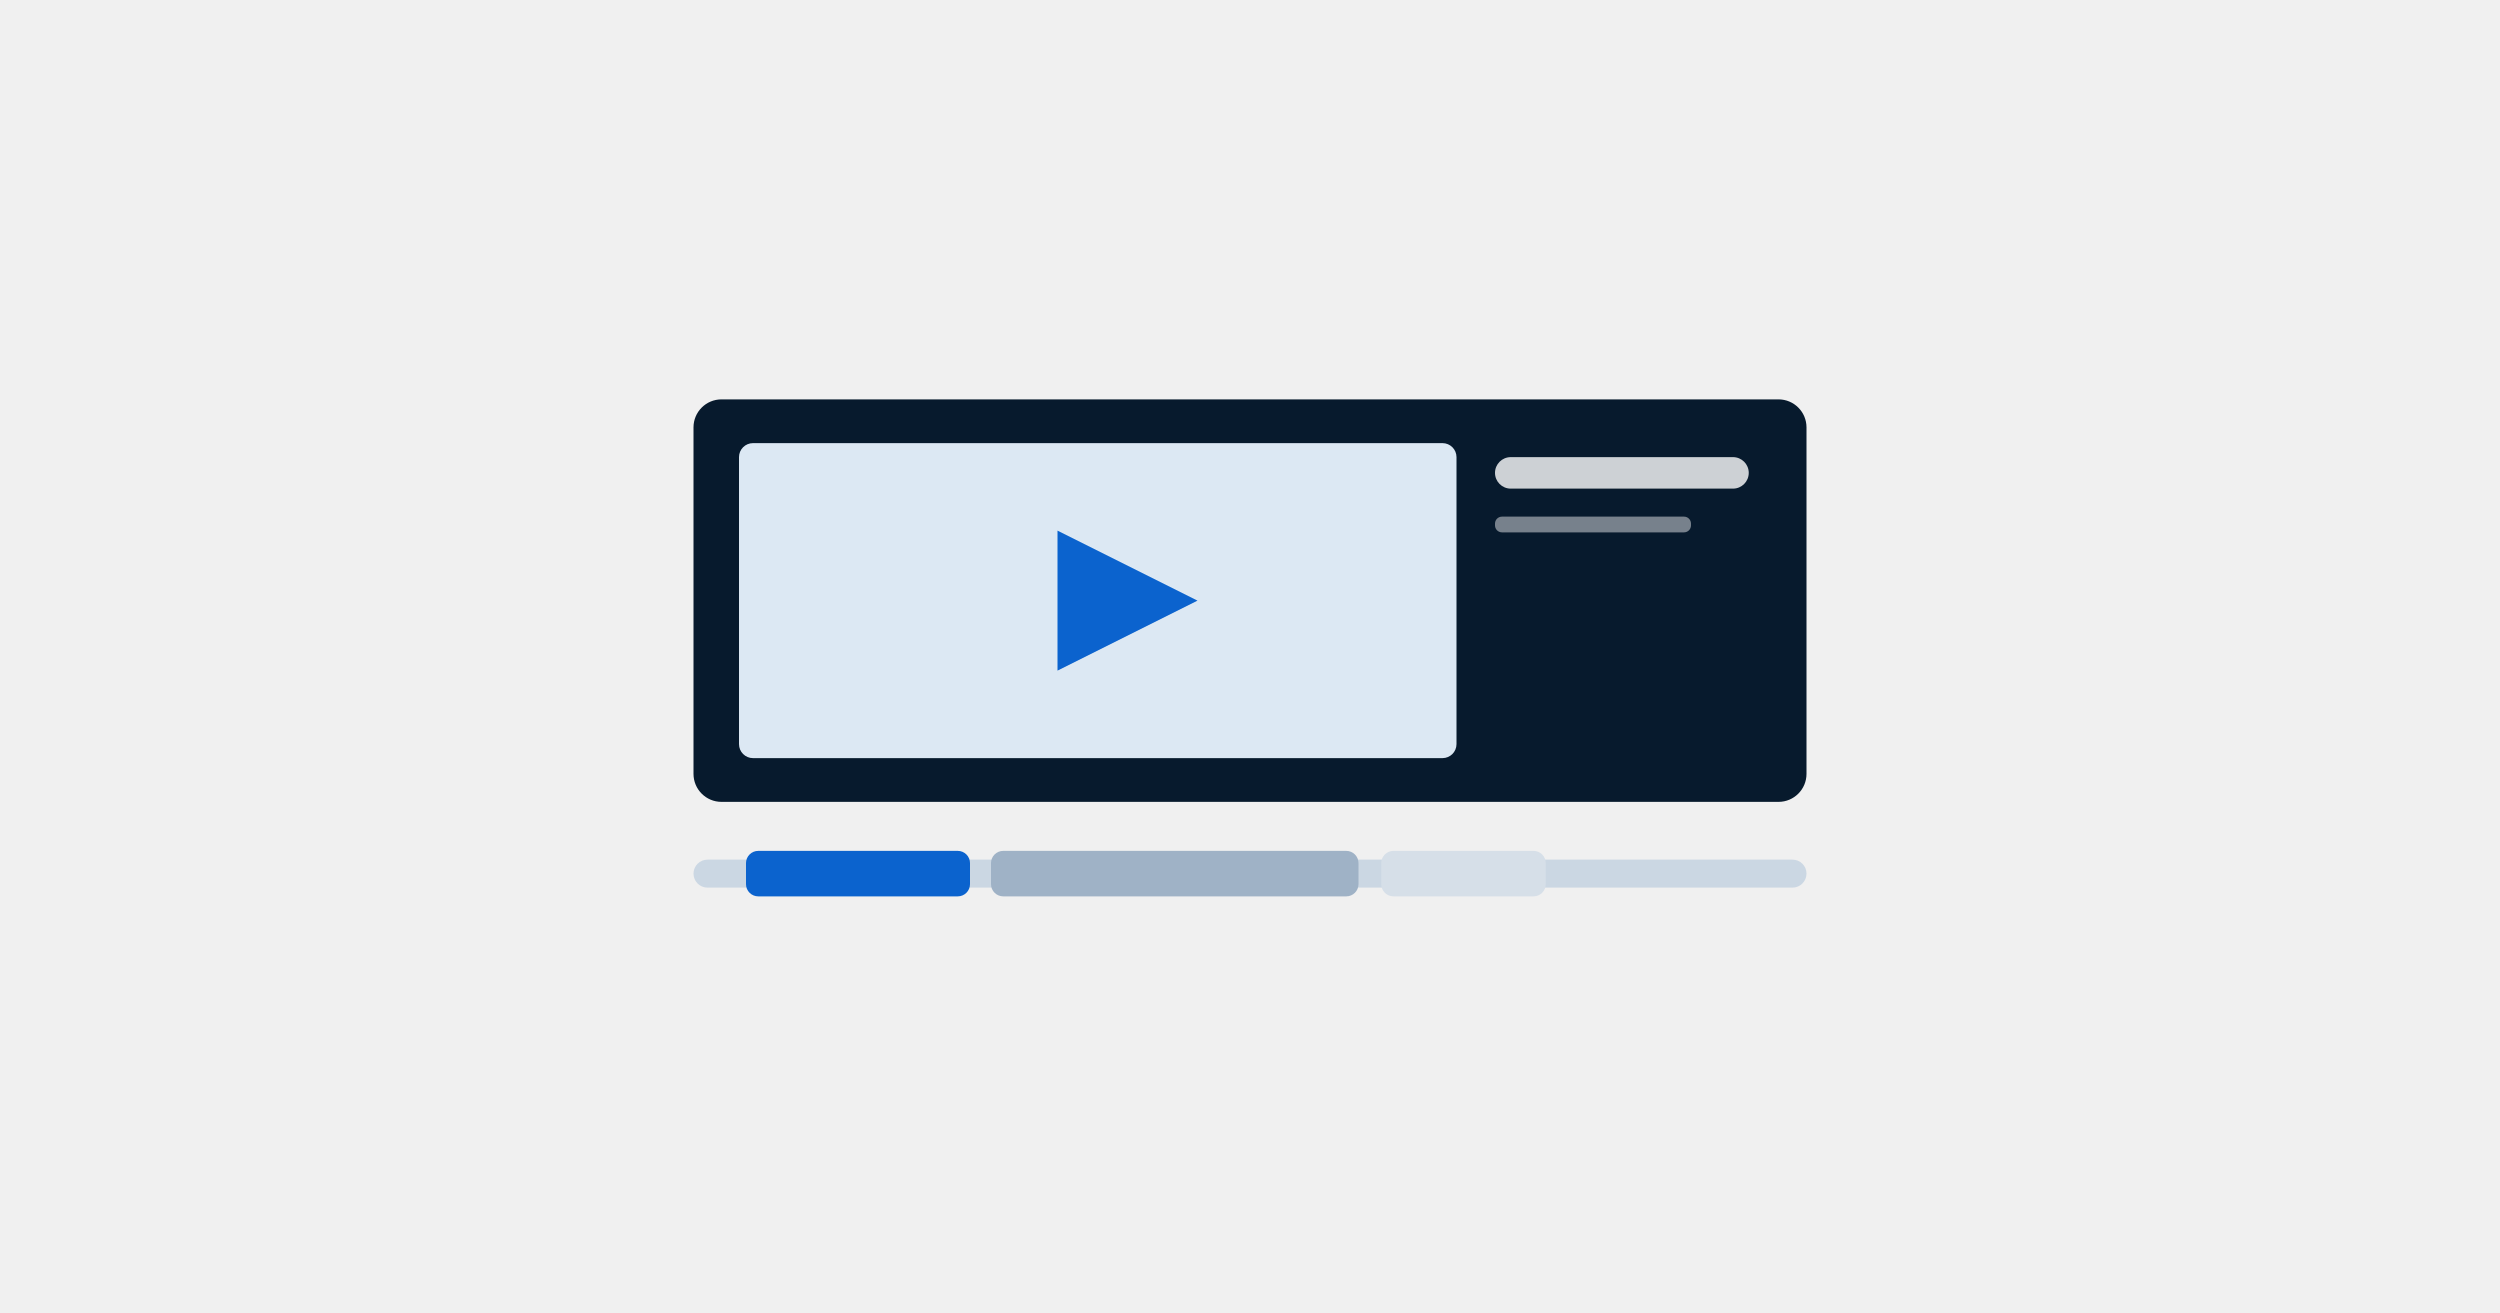
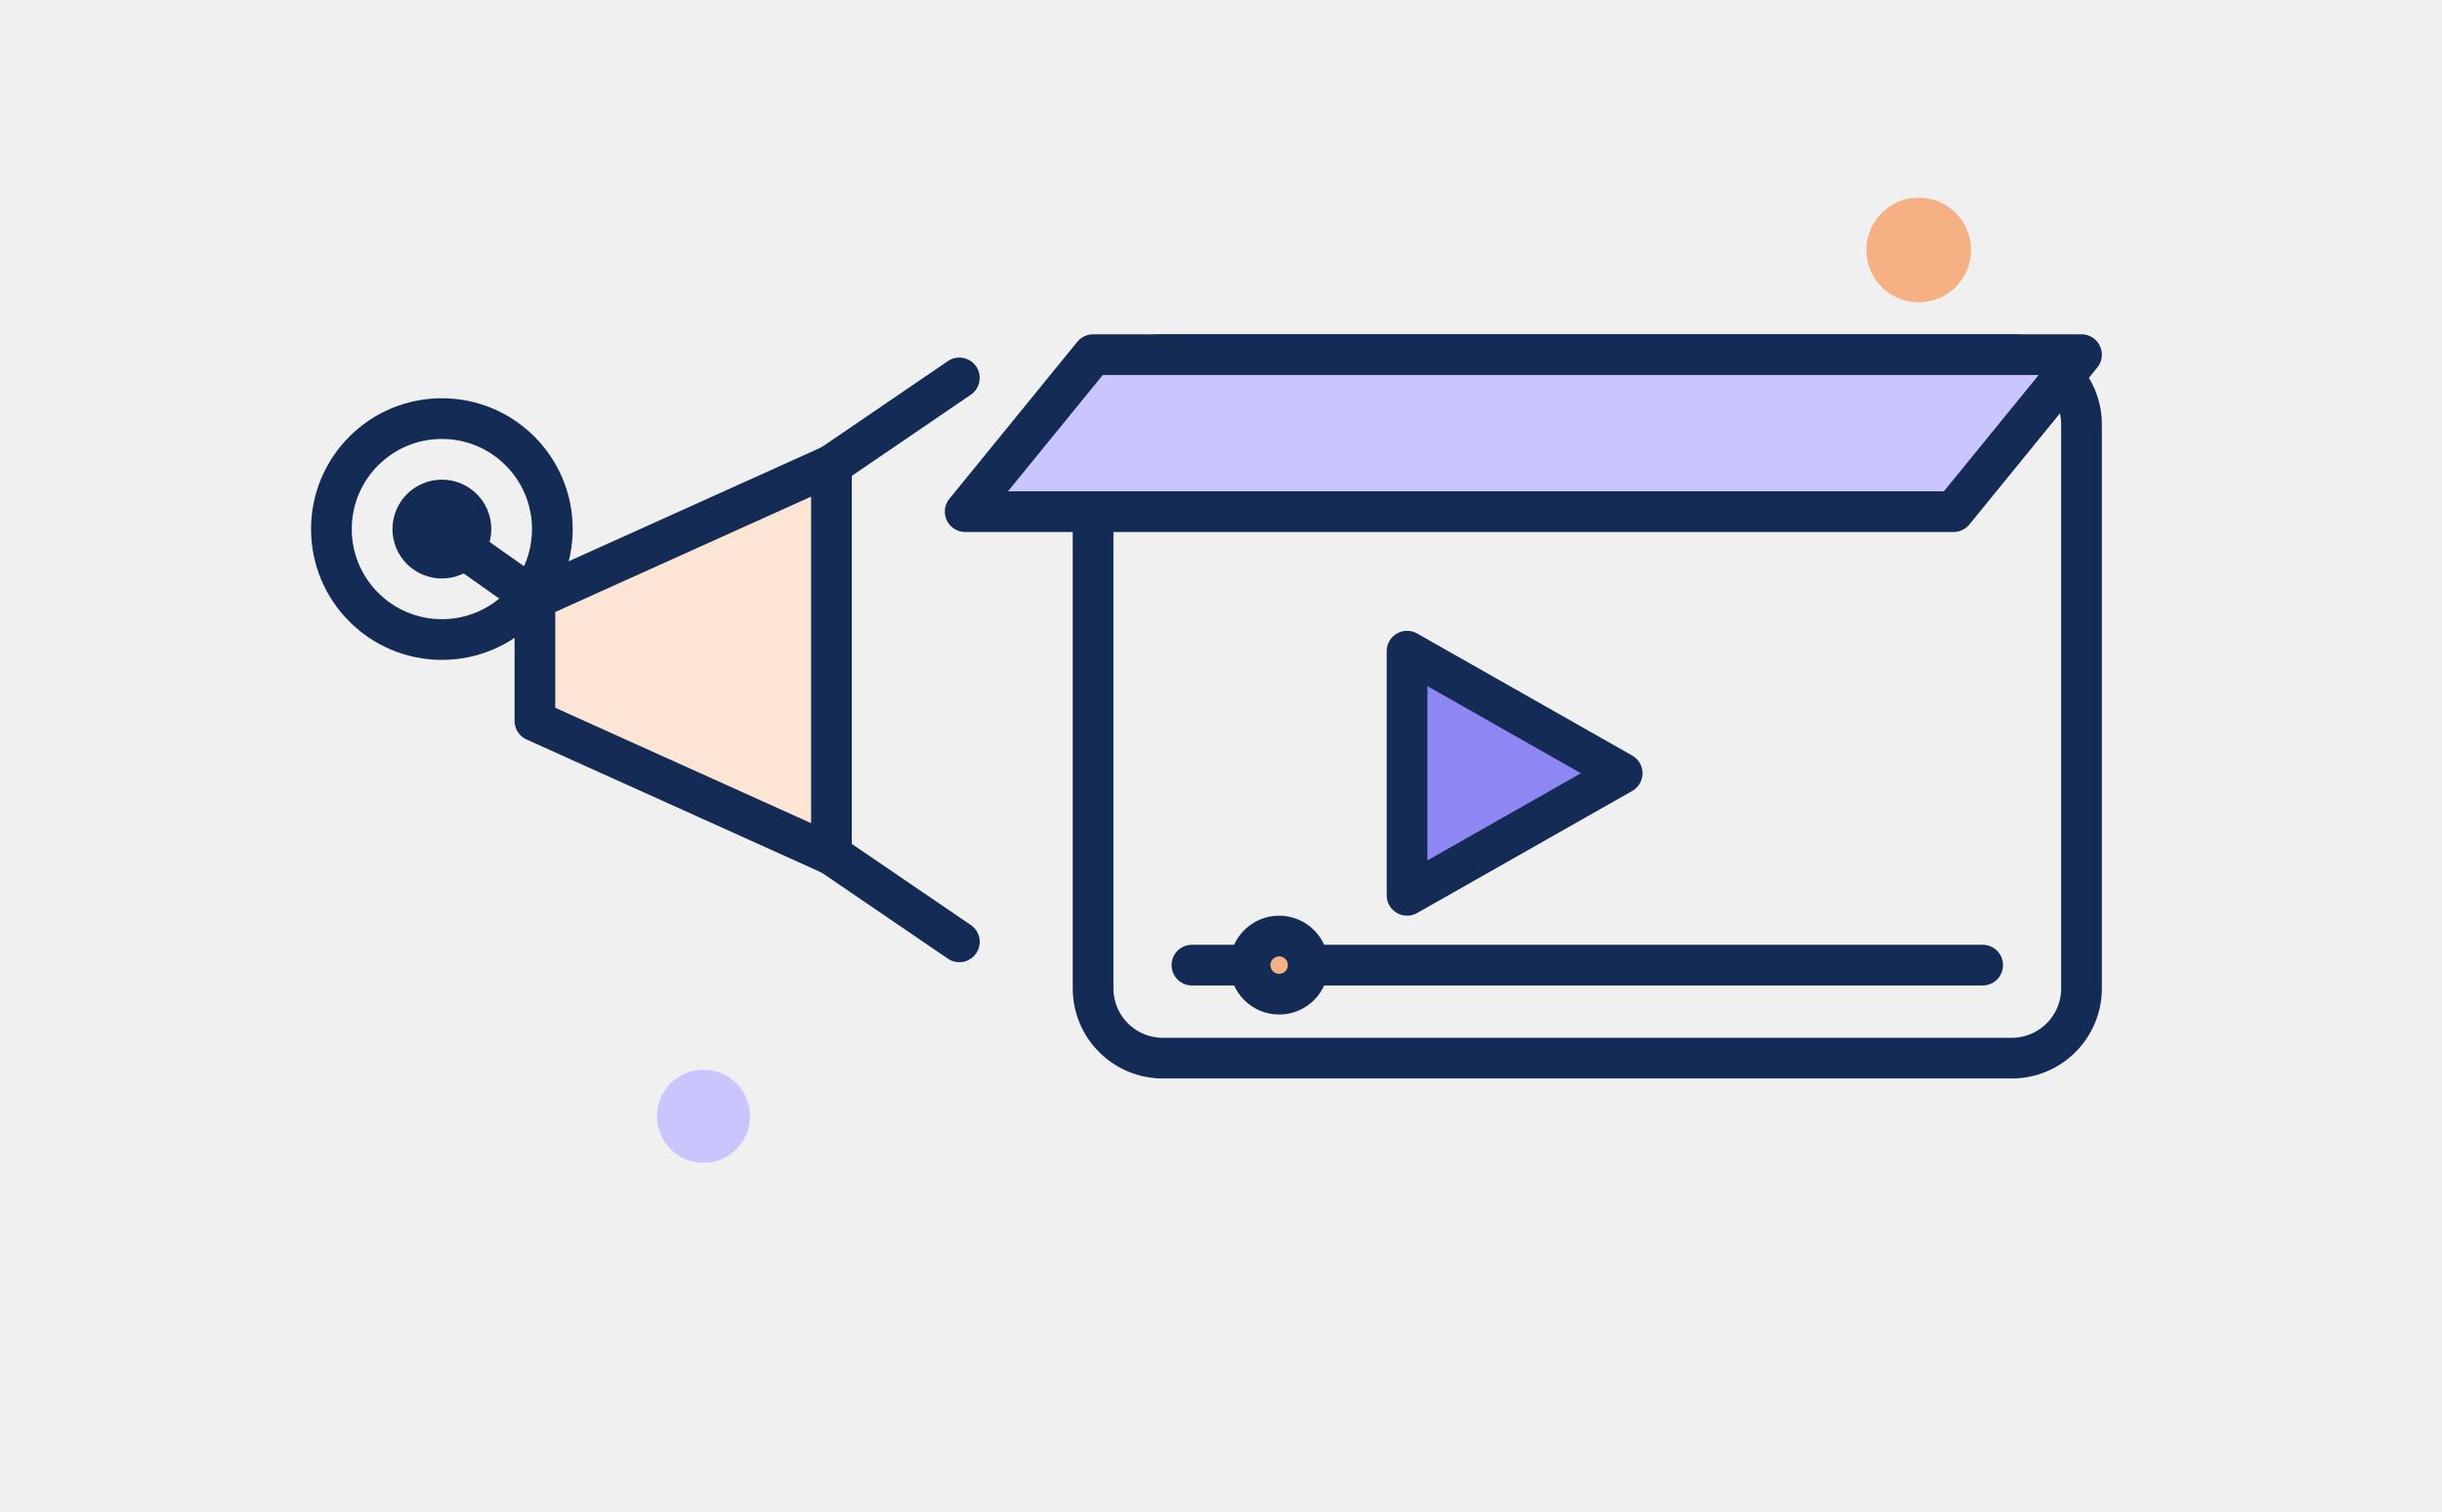
- <svg xmlns="http://www.w3.org/2000/svg" viewBox="0 0 800 420" preserveAspectRatio="xMidYMid meet">
-   <g transform="translate(176 97) scale(.56)">
-     <rect x="82" y="55" width="636" height="230" rx="16" fill="#071a2d" />
-     <rect x="108" y="80" width="410" height="180" rx="8" fill="#dce8f3" />
-     <polygon points="290,130 290,210 370,170" fill="#0b63ce" />
-     <rect x="540" y="88" width="145" height="18" rx="9" fill="white" opacity=".8" />
-     <rect x="540" y="122" width="112" height="9" rx="4" fill="white" opacity=".45" />
-     <rect x="82" y="318" width="636" height="16" rx="8" fill="#cbd7e3" />
-     <rect x="112" y="313" width="128" height="26" rx="7" fill="#0b63ce" />
-     <rect x="252" y="313" width="210" height="26" rx="7" fill="#9fb2c6" />
-     <rect x="475" y="313" width="94" height="26" rx="7" fill="#d6dfe8" />
+ <svg xmlns="http://www.w3.org/2000/svg" viewBox="0 0 420 260" fill="none">
+   <g stroke="#142B55" stroke-width="7" stroke-linecap="round" stroke-linejoin="round">
+     <rect x="188" y="61" width="170" height="121" rx="12" />
+     <path d="M188 61h170l-22 27H166z" fill="#C9C5FF" />
+     <path d="M242 112l37 21-37 21z" fill="#8E86F2" />
+     <path d="M205 166h136" />
+     <circle cx="220" cy="166" r="5" fill="#F5B083" />
+     <path d="M92 103l51-23v67l-51-23z" fill="#FCE5D4" />
+     <circle cx="76" cy="91" r="19" />
+     <circle cx="76" cy="91" r="5" fill="#8E86F2" />
+     <path d="M92 103l-17-12M143 80l22-15M143 147l22 15" />
  </g>
+   <circle cx="330" cy="43" r="9" fill="#F5B083" />
+   <circle cx="121" cy="192" r="8" fill="#C9C5FF" />
</svg>
